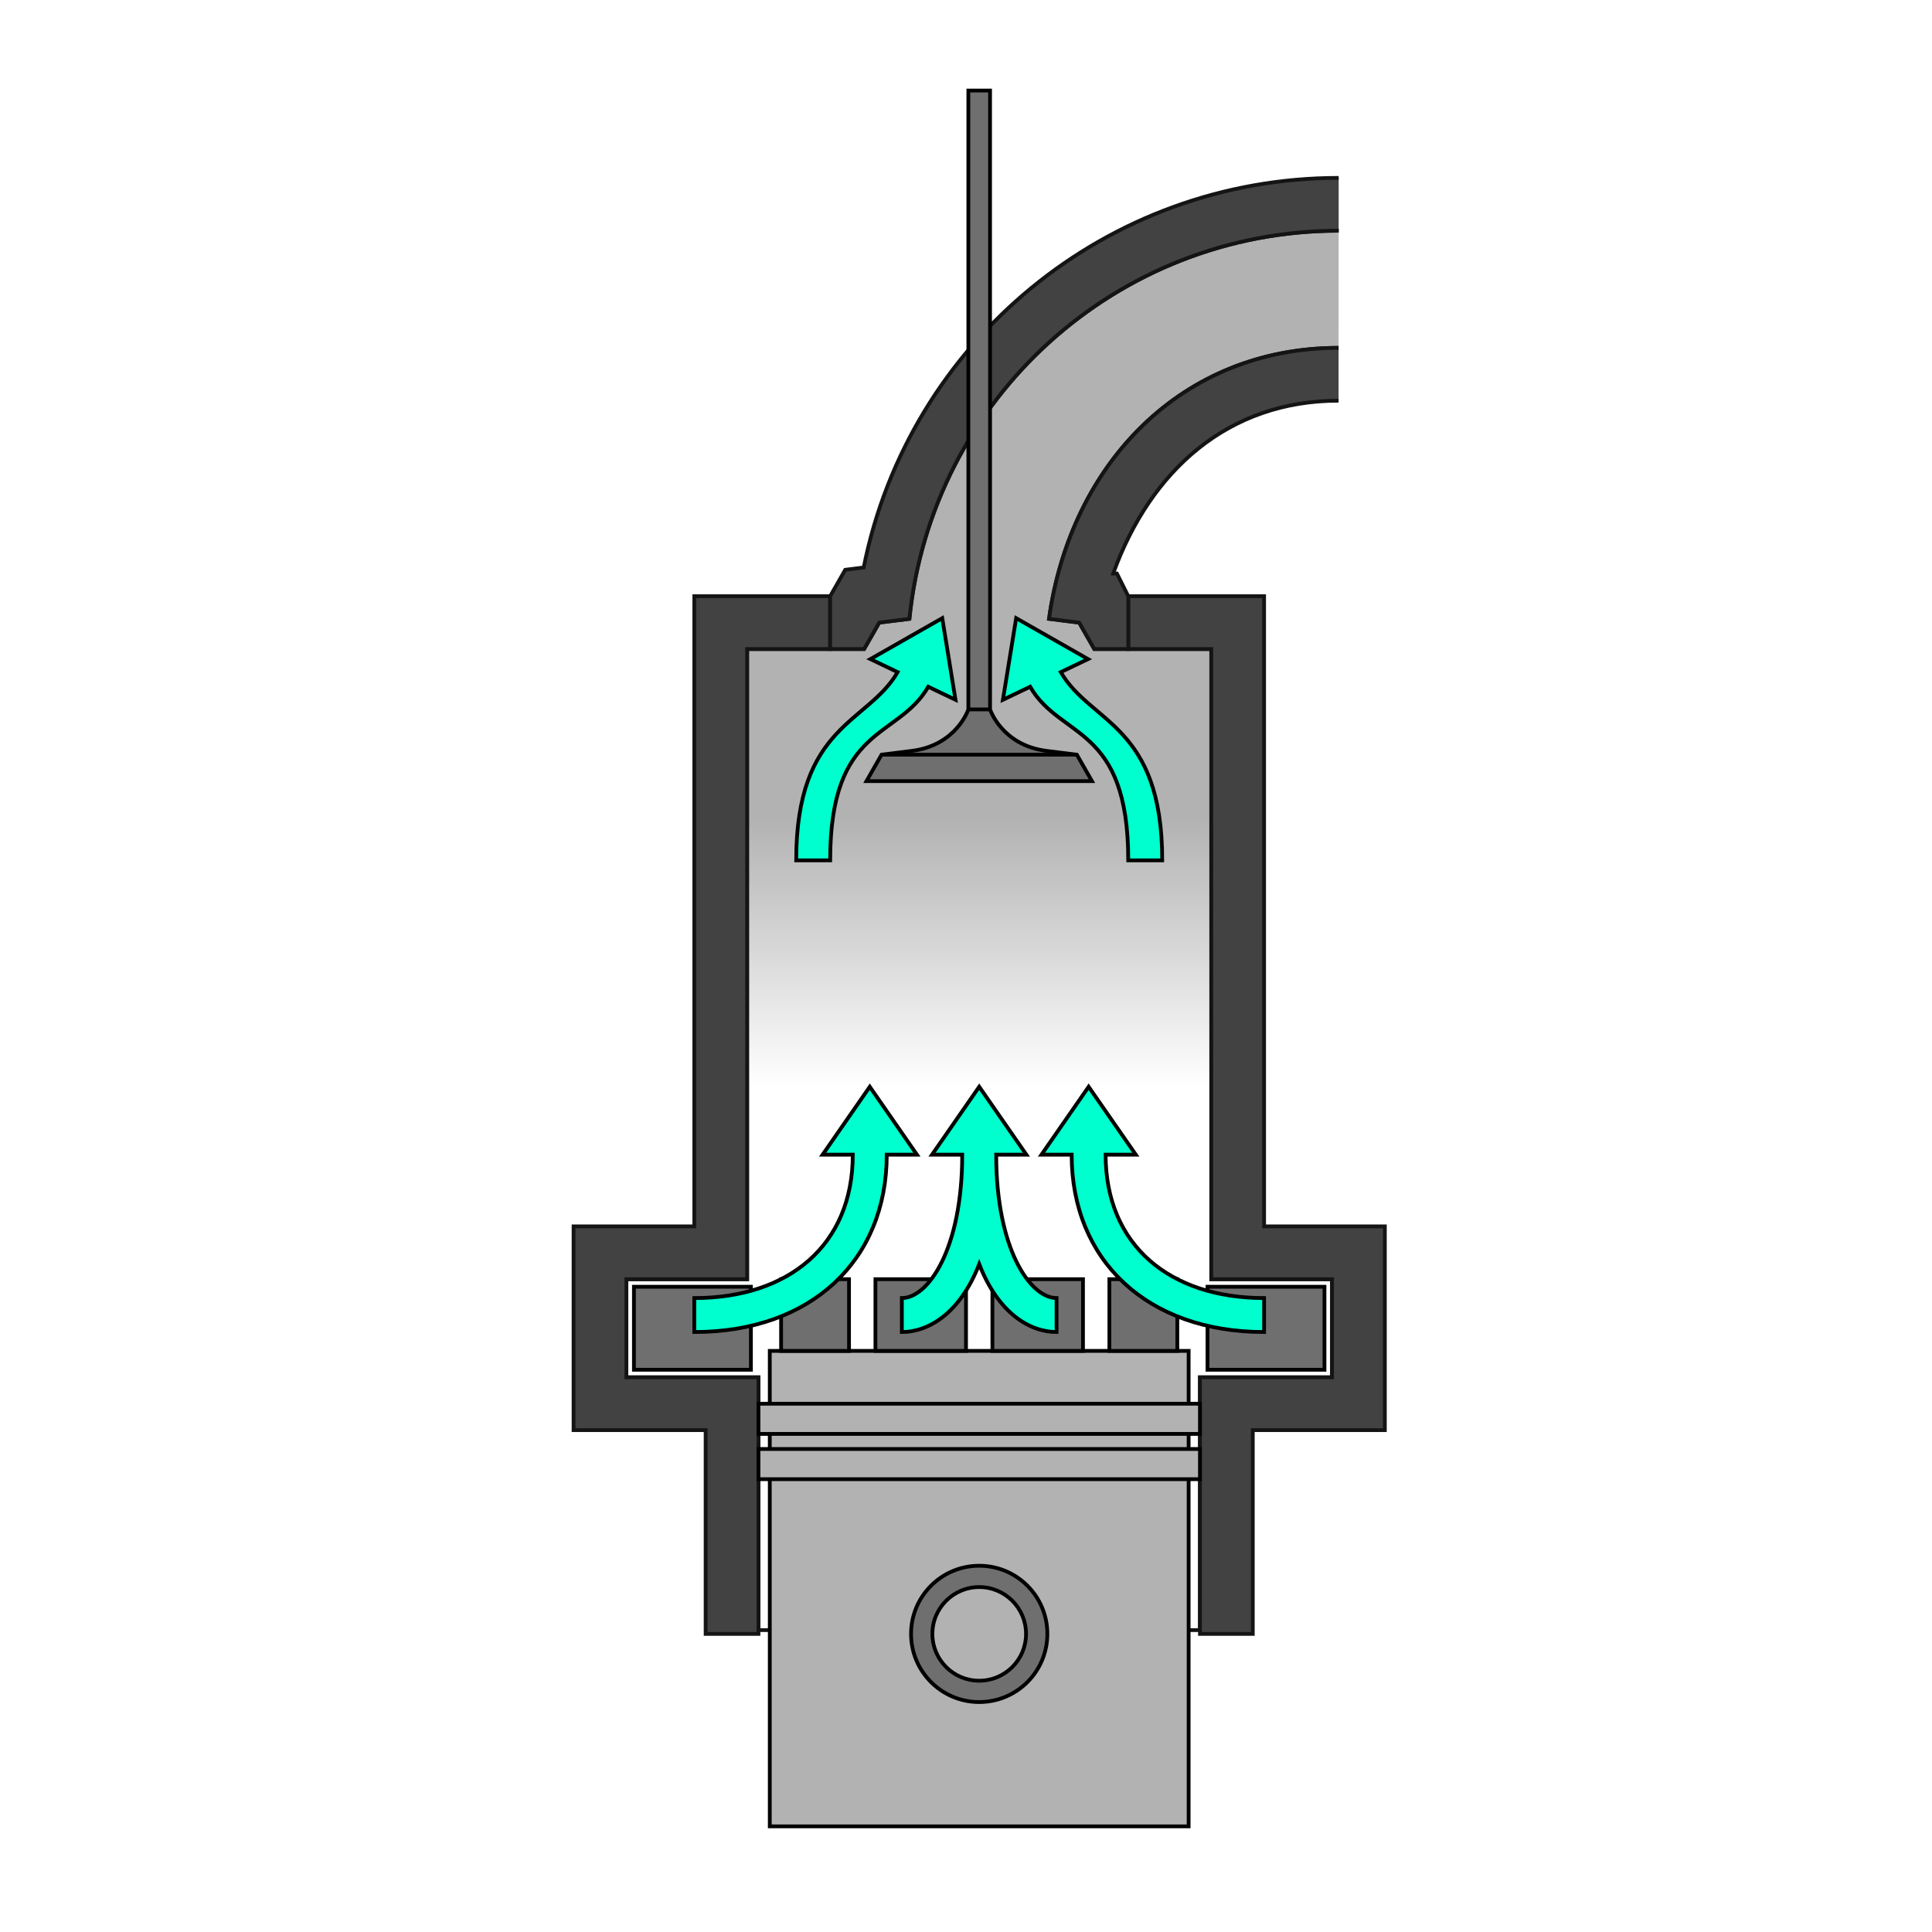
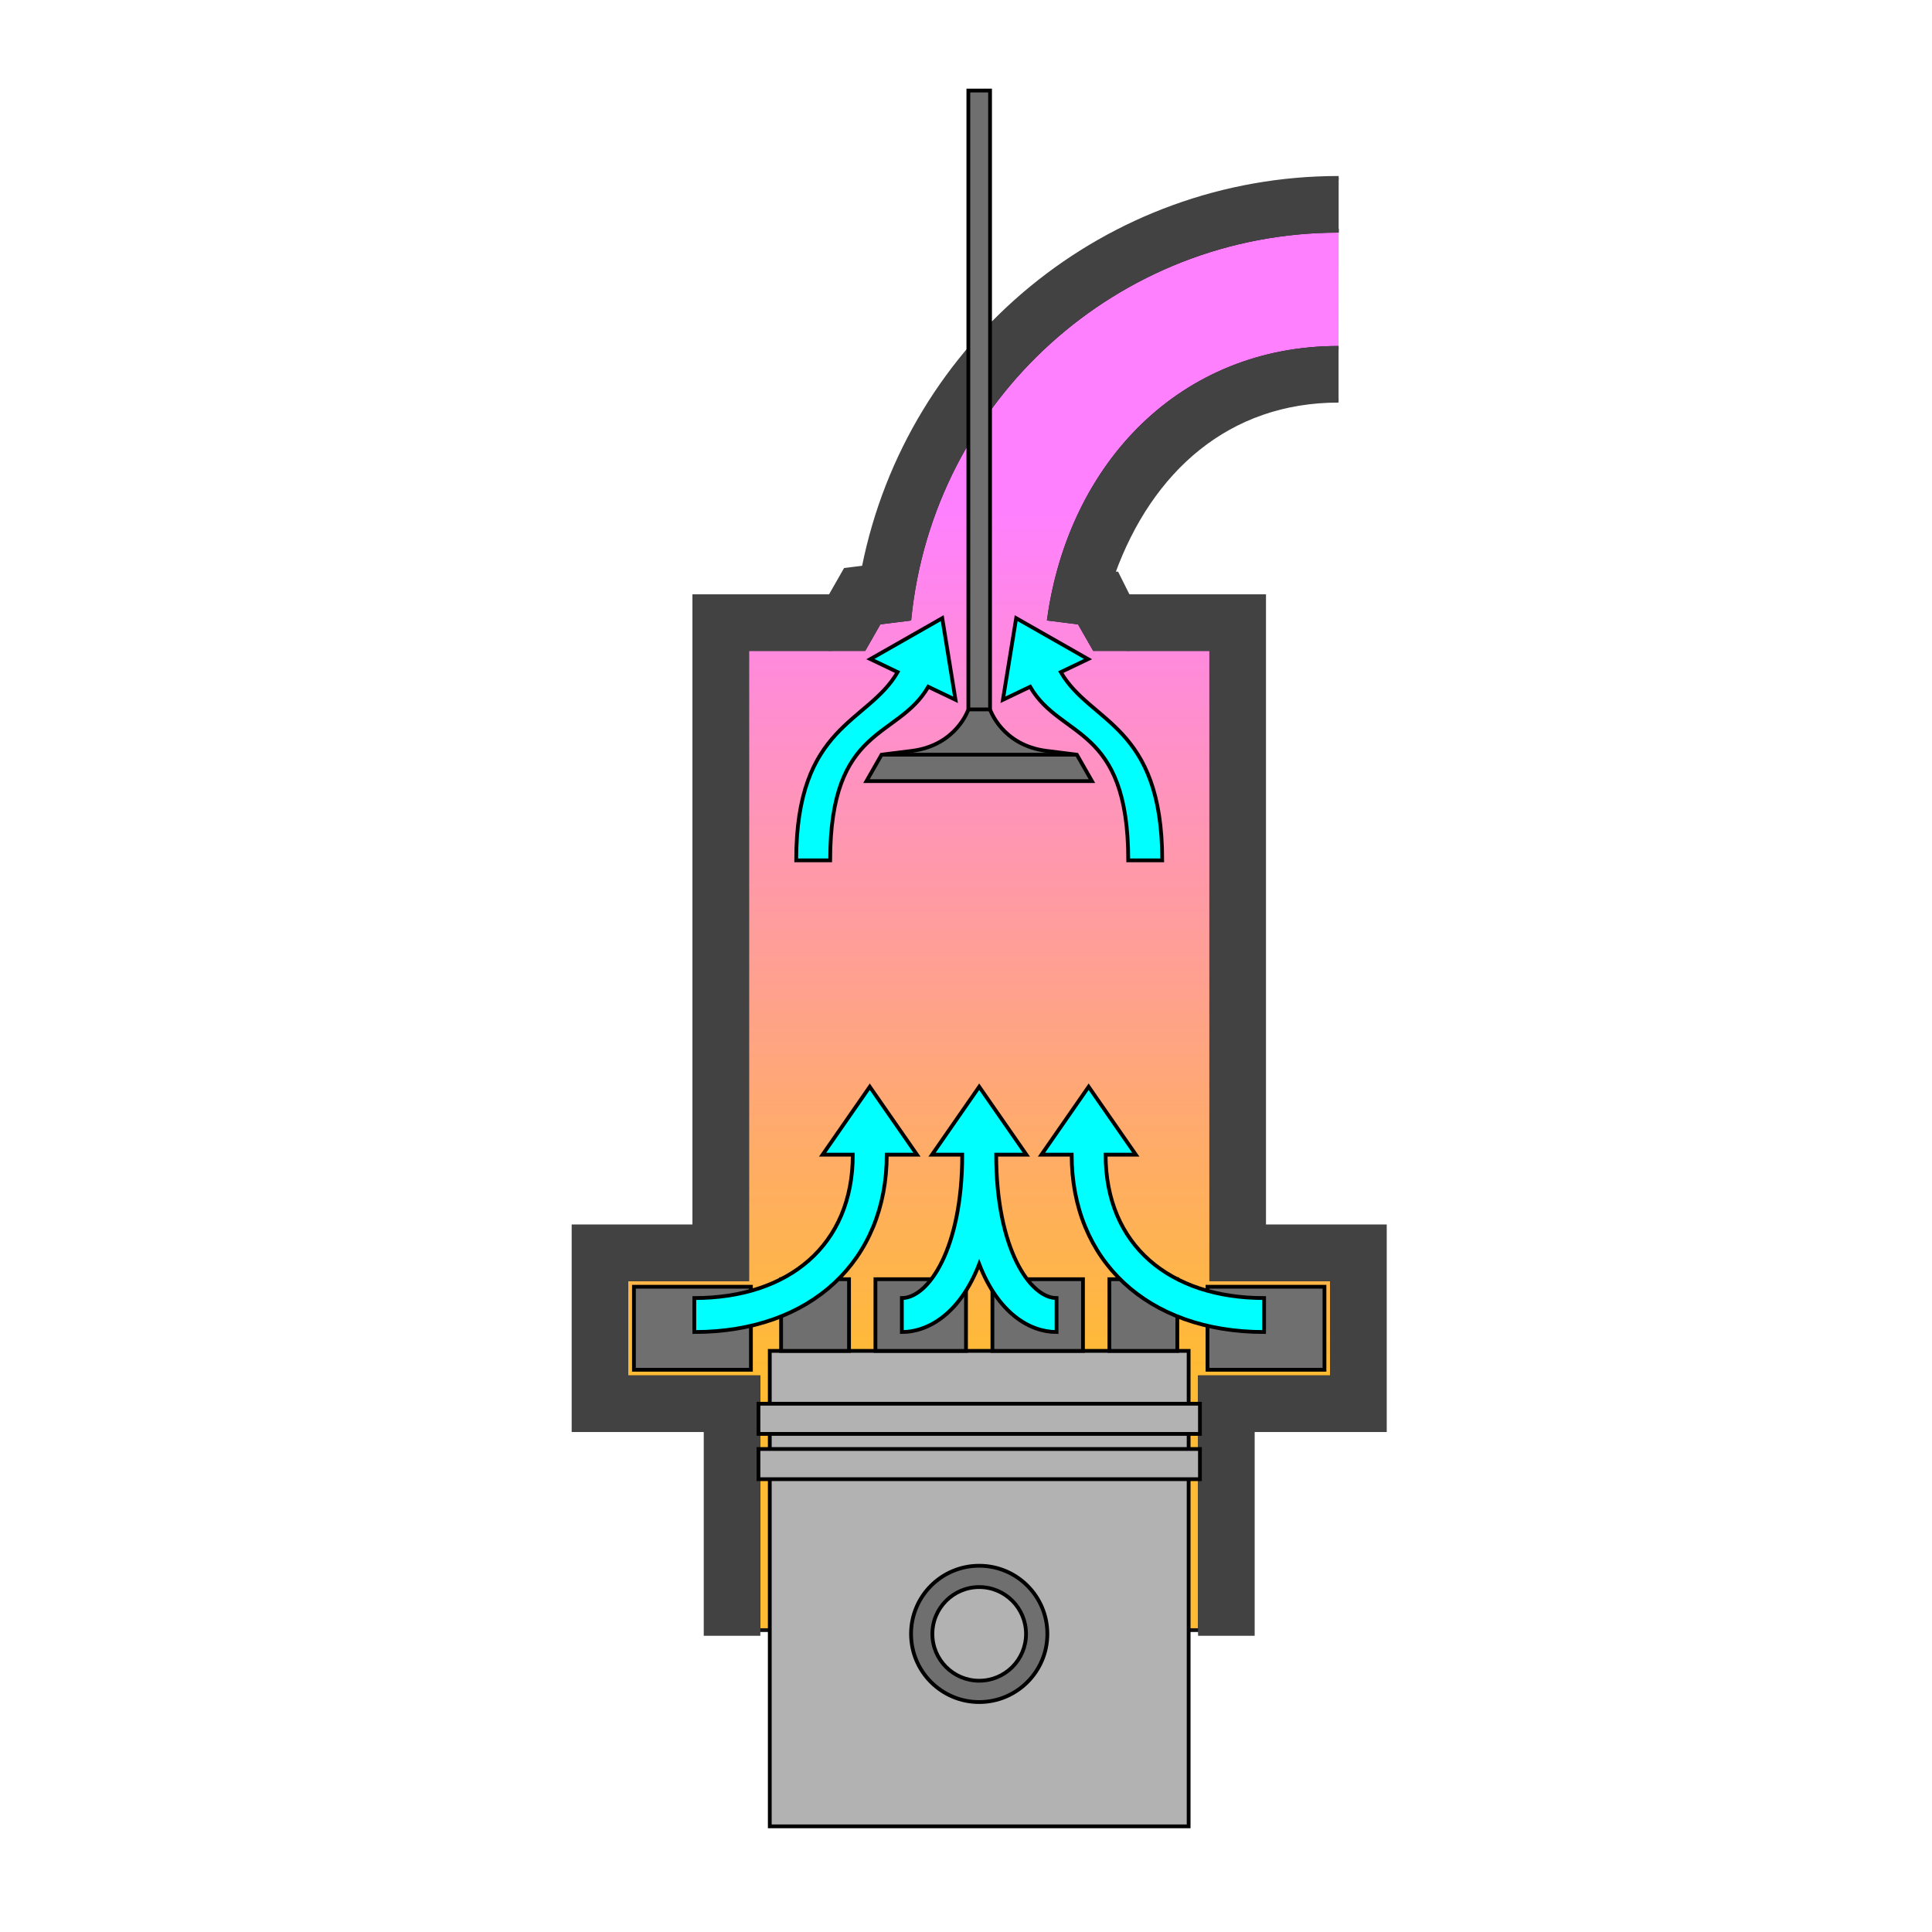
<svg xmlns="http://www.w3.org/2000/svg" xmlns:xlink="http://www.w3.org/1999/xlink" width="512" height="512" viewBox="0 0 512 512" version="1.1" id="svg8">
  <defs id="defs2">
    <linearGradient id="linearGradient984">
-       <stop style="stop-color:#b2b2b2;stop-opacity:1;" offset="0" id="stop980" />
-       <stop style="stop-color:#b2b2b2;stop-opacity:0;" offset="1" id="stop982" />
+       <stop style="stop-color:#ff80ff;stop-opacity:1" offset="0" id="stop980" />
+       <stop style="stop-color:#ffbb33;stop-opacity:1" offset="1" id="stop982" />
    </linearGradient>
-     <linearGradient xlink:href="#linearGradient984" id="linearGradient986" x1="259.5" y1="216.746" x2="259.5" y2="288" gradientUnits="userSpaceOnUse" />
+     <linearGradient xlink:href="#linearGradient984" id="linearGradient986" x1="259.5" y1="134.996" x2="259.5" y2="363.75" gradientUnits="userSpaceOnUse" />
  </defs>
  <g id="layer1" style="display:inline">
    <path style="fill:url(#linearGradient986);fill-opacity:1;stroke:#141414;stroke-width:1px;stroke-linecap:butt;stroke-linejoin:miter;stroke-opacity:1" d="M 354.758,61.143 C 296.053,61.143 246.905,105.593 241,164 l -8,1 -4,7 h -9 -22 v 167 h -32 v 26 h 35 v 67 h 117 v -67 h 35 V 339 H 321 V 172 h -22 -9 l -4,-7 -8,-1 c 5.76,-41.15 35.181,-71.812 76.732,-71.812" id="path969" />
    <path style="fill:#b2b2b2;stroke:#000000;stroke-width:1px;stroke-linecap:butt;stroke-linejoin:miter;stroke-opacity:1;fill-opacity:1" d="M 204,484 V 358 h 111 v 126 z" id="path847" />
    <path id="path849" style="fill:#6f6f6f;fill-rule:evenodd;stroke:#000000;stroke-width:1;stroke-linecap:square;stroke-linejoin:round;stroke-miterlimit:4;stroke-dasharray:none;stop-color:#000000;fill-opacity:1" d="m 259.501,414.94 a 18.059,18.059 0 0 0 -18.061,18.061 18.059,18.059 0 0 0 18.061,18.059 18.059,18.059 0 0 0 18.059,-18.059 18.059,18.059 0 0 0 -18.059,-18.061 z m 0,5.648 a 12.412,12.412 0 0 1 12.41,12.412 12.412,12.412 0 0 1 -12.41,12.412 12.412,12.412 0 0 1 -12.412,-12.412 12.412,12.412 0 0 1 12.412,-12.412 z" />
    <path style="fill:#6f6f6f;stroke:#000000;stroke-width:1px;stroke-linecap:butt;stroke-linejoin:miter;stroke-opacity:1;fill-opacity:1" d="m 207,358 v -19 h 18 v 19 z" id="path864" />
    <path style="fill:#6f6f6f;stroke:#000000;stroke-width:1px;stroke-linecap:butt;stroke-linejoin:miter;stroke-opacity:1;fill-opacity:1" d="m 294,358 v -19 h 18 v 19 z" id="path866" />
    <path style="fill:#6f6f6f;stroke:#000000;stroke-width:1px;stroke-linecap:butt;stroke-linejoin:miter;stroke-opacity:1;fill-opacity:1" d="m 232,358 v -19 h 24 v 19 z" id="path868" />
    <path style="fill:#6f6f6f;stroke:#000000;stroke-width:1px;stroke-linecap:butt;stroke-linejoin:miter;stroke-opacity:1;fill-opacity:1" d="m 263,358 v -19 h 24 v 19 z" id="path870" />
    <path style="fill:#6f6f6f;stroke:#000000;stroke-width:1px;stroke-linecap:butt;stroke-linejoin:miter;stroke-opacity:1;fill-opacity:1" d="m 199,363 h -31 v -22 h 31 z" id="path872" />
-     <path style="color:#000000;font-style:normal;font-variant:normal;font-weight:normal;font-stretch:normal;font-size:medium;line-height:normal;font-family:sans-serif;font-variant-ligatures:normal;font-variant-position:normal;font-variant-caps:normal;font-variant-numeric:normal;font-variant-alternates:normal;font-variant-east-asian:normal;font-feature-settings:normal;font-variation-settings:normal;text-indent:0;text-align:start;text-decoration:none;text-decoration-line:none;text-decoration-style:solid;text-decoration-color:#000000;letter-spacing:normal;word-spacing:normal;text-transform:none;writing-mode:lr-tb;direction:ltr;text-orientation:mixed;dominant-baseline:auto;baseline-shift:baseline;text-anchor:start;white-space:normal;shape-padding:0;shape-margin:0;inline-size:0;clip-rule:nonzero;display:inline;overflow:visible;visibility:visible;opacity:1;isolation:auto;mix-blend-mode:normal;color-interpolation:sRGB;color-interpolation-filters:linearRGB;solid-color:#000000;solid-opacity:1;vector-effect:none;fill:#424242;fill-opacity:1;fill-rule:nonzero;stroke:#141414;stroke-width:1;stroke-linecap:butt;stroke-linejoin:miter;stroke-miterlimit:4;stroke-dasharray:none;stroke-dashoffset:0;stroke-opacity:1;color-rendering:auto;image-rendering:auto;shape-rendering:auto;text-rendering:auto;enable-background:accumulate;stop-color:#000000;stop-opacity:1" d="m 184,158 v 167 h -32 v 54 h 35 v 54 h 14 v -68 h -35 v -26 h 32 V 172 h 22 v -14 z" id="path912" />
-     <path style="fill:#424242;stroke:#141414;stroke-width:1px;stroke-linecap:butt;stroke-linejoin:miter;stroke-opacity:1;fill-opacity:1" d="M 354.758,61.143 C 296.053,61.143 246.905,105.593 241,164 l -8,1 -4,7 h -9 v -14 l 4,-7 4.89,-0.611 C 240.88,90.379 293.562,47.143 354.758,47.143" id="path906" />
-     <path style="color:#000000;font-style:normal;font-variant:normal;font-weight:normal;font-stretch:normal;font-size:medium;line-height:normal;font-family:sans-serif;font-variant-ligatures:normal;font-variant-position:normal;font-variant-caps:normal;font-variant-numeric:normal;font-variant-alternates:normal;font-variant-east-asian:normal;font-feature-settings:normal;font-variation-settings:normal;text-indent:0;text-align:start;text-decoration:none;text-decoration-line:none;text-decoration-style:solid;text-decoration-color:#000000;letter-spacing:normal;word-spacing:normal;text-transform:none;writing-mode:lr-tb;direction:ltr;text-orientation:mixed;dominant-baseline:auto;baseline-shift:baseline;text-anchor:start;white-space:normal;shape-padding:0;shape-margin:0;inline-size:0;clip-rule:nonzero;display:inline;overflow:visible;visibility:visible;opacity:1;isolation:auto;mix-blend-mode:normal;color-interpolation:sRGB;color-interpolation-filters:linearRGB;solid-color:#000000;solid-opacity:1;vector-effect:none;fill:#424242;fill-opacity:1;fill-rule:nonzero;stroke:#141414;stroke-width:1;stroke-linecap:butt;stroke-linejoin:miter;stroke-miterlimit:4;stroke-dasharray:none;stroke-dashoffset:0;stroke-opacity:1;color-rendering:auto;image-rendering:auto;shape-rendering:auto;text-rendering:auto;enable-background:accumulate;stop-color:#000000;stop-opacity:1" d="m 335,158 v 167 h 32 v 54 h -35 v 54 h -14 v -68 h 35 V 339 H 321 V 172 h -22 v -14 z" id="path49" />
-     <path style="fill:#424242;fill-opacity:1;stroke:#141414;stroke-width:1px;stroke-linecap:butt;stroke-linejoin:miter;stroke-opacity:1" d="M 354.732,92.188 C 313.181,92.188 283.76,122.85 278,164 l 8,1 4,7 h 9 v -14 l -3,-6 h -1 c 9.929,-27.45 30.541,-45.812 59.732,-45.812" id="path867" />
+     <path style="fill:#424242;fill-opacity:1;stroke:#424242;stroke-width:1px;stroke-linecap:butt;stroke-linejoin:miter;stroke-opacity:1" d="M 354.732,92.188 C 313.181,92.188 283.76,122.85 278,164 l 8,1 4,7 h 9 v -14 l -3,-6 h -1 c 9.929,-27.45 30.541,-45.812 59.732,-45.812" id="path867" />
+     <path style="fill:#00ffff;stroke:#000000;stroke-width:1px;stroke-linecap:butt;stroke-linejoin:miter;stroke-opacity:1;fill-opacity:1" d="m 246,182 7.217,3.451 -3.512,-21.631 -19.042,10.847 7.217,3.451 C 230,191.767 211,192 211,228 h 9 c 0,-36 17.917,-32 26,-46 z" id="path925" />
+     <path style="fill:#00ffff;stroke:#000000;stroke-width:1px;stroke-linecap:butt;stroke-linejoin:miter;stroke-opacity:1;fill-opacity:1" d="m 273,182 -7.217,3.451 3.512,-21.631 19.042,10.847 -7.217,3.451 C 289,191.767 308,192 308,228 h -9 c 0,-36 -17.917,-32 -26,-46 z" id="path939" />
+     <path style="fill:#6f6f6f;stroke:#000000;stroke-width:1px;stroke-linecap:butt;stroke-linejoin:miter;stroke-opacity:1;fill-opacity:1" d="m 351,363 h -31 v -22 h 31 z" id="path953" />
+     <path style="fill:#00ffff;stroke:#000000;stroke-width:1px;stroke-linecap:butt;stroke-linejoin:miter;stroke-opacity:1;fill-opacity:1" d="m 184,353 c 31,0 51,-19 51,-47 h 8 L 230.5,288 218,306 h 8 c 0,24 -17,38 -42,38 z" id="path884" />
+     <path style="fill:#00ffff;stroke:#000000;stroke-width:1px;stroke-linecap:butt;stroke-linejoin:miter;stroke-opacity:1;fill-opacity:1" d="m 335,353 c -31,0 -51,-19 -51,-47 h -8 l 12.5,-18 12.5,18 h -8 c 0,24 17,38 42,38 z" id="path875" />
+     <path style="fill:#00ffff;stroke:#000000;stroke-width:1px;stroke-linecap:butt;stroke-linejoin:miter;stroke-opacity:1;fill-opacity:1" d="M 272,306 259.5,288 247,306 h 8 c 0,25 -9,38 -16,38 v 9 c 7.107,0 15.473,-5.016 20.5,-18 5.025,13.006 13.388,18 20.5,18 v -9 c -7,0 -16,-13 -16,-38 z" id="path900" />
+     <path style="fill:#424242;stroke:#424242;stroke-width:1px;stroke-linecap:butt;stroke-linejoin:miter;stroke-opacity:1;fill-opacity:1" d="M 354.758,61.143 C 296.053,61.143 246.905,105.593 241,164 l -8,1 -4,7 h -9 v -14 l 4,-7 4.89,-0.611 C 240.88,90.379 293.562,47.143 354.758,47.143" id="path906" />
+     <path style="color:#000000;font-style:normal;font-variant:normal;font-weight:normal;font-stretch:normal;font-size:medium;line-height:normal;font-family:sans-serif;font-variant-ligatures:normal;font-variant-position:normal;font-variant-caps:normal;font-variant-numeric:normal;font-variant-alternates:normal;font-variant-east-asian:normal;font-feature-settings:normal;font-variation-settings:normal;text-indent:0;text-align:start;text-decoration:none;text-decoration-line:none;text-decoration-style:solid;text-decoration-color:#000000;letter-spacing:normal;word-spacing:normal;text-transform:none;writing-mode:lr-tb;direction:ltr;text-orientation:mixed;dominant-baseline:auto;baseline-shift:baseline;text-anchor:start;white-space:normal;shape-padding:0;shape-margin:0;inline-size:0;clip-rule:nonzero;display:inline;overflow:visible;visibility:visible;opacity:1;isolation:auto;mix-blend-mode:normal;color-interpolation:sRGB;color-interpolation-filters:linearRGB;solid-color:#000000;solid-opacity:1;vector-effect:none;fill:#424242;fill-opacity:1;fill-rule:nonzero;stroke:#424242;stroke-width:1;stroke-linecap:butt;stroke-linejoin:miter;stroke-miterlimit:4;stroke-dasharray:none;stroke-dashoffset:0;stroke-opacity:1;color-rendering:auto;image-rendering:auto;shape-rendering:auto;text-rendering:auto;enable-background:accumulate;stop-color:#000000;stop-opacity:1" d="m 184,158 v 167 h -32 v 54 h 35 v 54 h 14 v -68 h -35 v -26 h 32 V 172 h 22 v -14 z" id="path912" />
    <path id="path917" style="fill:#6f6f6f;stroke:#000000;stroke-width:1px;stroke-linecap:butt;stroke-linejoin:miter;stroke-opacity:1;fill-opacity:1" d="m 256.625,24 v 164 c 0,0 -3.107,9.513 -15,11 l -8,1 -4,7 h 29.875 29.875 l -4,-7 -8,-1 c -11.893,-1.487 -15,-11 -15,-11 V 24 H 259.5 Z" />
-     <path style="fill:#00ffce;stroke:#000000;stroke-width:1px;stroke-linecap:butt;stroke-linejoin:miter;stroke-opacity:1;fill-opacity:1" d="m 246,182 7.217,3.451 -3.512,-21.631 -19.042,10.847 7.217,3.451 C 230,191.767 211,192 211,228 h 9 c 0,-36 17.917,-32 26,-46 z" id="path925" />
-     <path style="fill:#00ffce;stroke:#000000;stroke-width:1px;stroke-linecap:butt;stroke-linejoin:miter;stroke-opacity:1;fill-opacity:1" d="m 273,182 -7.217,3.451 3.512,-21.631 19.042,10.847 -7.217,3.451 C 289,191.767 308,192 308,228 h -9 c 0,-36 -17.917,-32 -26,-46 z" id="path939" />
-     <path style="fill:#6f6f6f;stroke:#000000;stroke-width:1px;stroke-linecap:butt;stroke-linejoin:miter;stroke-opacity:1;fill-opacity:1" d="m 351,363 h -31 v -22 h 31 z" id="path953" />
-     <path style="fill:#00ffce;stroke:#000000;stroke-width:1px;stroke-linecap:butt;stroke-linejoin:miter;stroke-opacity:1;fill-opacity:1" d="m 184,353 c 31,0 51,-19 51,-47 h 8 L 230.5,288 218,306 h 8 c 0,24 -17,38 -42,38 z" id="path884" />
-     <path style="fill:#00ffce;stroke:#000000;stroke-width:1px;stroke-linecap:butt;stroke-linejoin:miter;stroke-opacity:1;fill-opacity:1" d="m 335,353 c -31,0 -51,-19 -51,-47 h -8 l 12.5,-18 12.5,18 h -8 c 0,24 17,38 42,38 z" id="path875" />
-     <path style="fill:#00ffce;stroke:#000000;stroke-width:1px;stroke-linecap:butt;stroke-linejoin:miter;stroke-opacity:1;fill-opacity:1" d="M 272,306 259.5,288 247,306 h 8 c 0,25 -9,38 -16,38 v 9 c 7.107,0 15.473,-5.016 20.5,-18 5.025,13.006 13.388,18 20.5,18 v -9 c -7,0 -16,-13 -16,-38 z" id="path900" />
-     <path style="fill:#b2b2b2;stroke:#000000;stroke-width:1px;stroke-linecap:butt;stroke-linejoin:miter;stroke-opacity:1;fill-opacity:1" d="m 201,392 h 117 v -8 H 201 Z" id="path856" />
-     <path style="fill:#b2b2b2;stroke:#000000;stroke-width:1px;stroke-linecap:butt;stroke-linejoin:miter;stroke-opacity:1;fill-opacity:1" d="m 201,380 h 117 v -8 H 201 Z" id="path967" />
    <path style="fill:none;stroke:#000000;stroke-width:1px;stroke-linecap:butt;stroke-linejoin:miter;stroke-opacity:1" d="M 233.625,200 H 259.5 285.375" id="path928" />
    <path style="fill:none;stroke:#000000;stroke-width:1px;stroke-linecap:butt;stroke-linejoin:miter;stroke-opacity:1" d="M 262.375,188 H 259.5 256.625" id="path913" />
+     <path style="color:#000000;font-style:normal;font-variant:normal;font-weight:normal;font-stretch:normal;font-size:medium;line-height:normal;font-family:sans-serif;font-variant-ligatures:normal;font-variant-position:normal;font-variant-caps:normal;font-variant-numeric:normal;font-variant-alternates:normal;font-variant-east-asian:normal;font-feature-settings:normal;font-variation-settings:normal;text-indent:0;text-align:start;text-decoration:none;text-decoration-line:none;text-decoration-style:solid;text-decoration-color:#000000;letter-spacing:normal;word-spacing:normal;text-transform:none;writing-mode:lr-tb;direction:ltr;text-orientation:mixed;dominant-baseline:auto;baseline-shift:baseline;text-anchor:start;white-space:normal;shape-padding:0;shape-margin:0;inline-size:0;clip-rule:nonzero;display:inline;overflow:visible;visibility:visible;opacity:1;isolation:auto;mix-blend-mode:normal;color-interpolation:sRGB;color-interpolation-filters:linearRGB;solid-color:#000000;solid-opacity:1;vector-effect:none;fill:#424242;fill-opacity:1;fill-rule:nonzero;stroke:#424242;stroke-width:1;stroke-linecap:butt;stroke-linejoin:miter;stroke-miterlimit:4;stroke-dasharray:none;stroke-dashoffset:0;stroke-opacity:1;color-rendering:auto;image-rendering:auto;shape-rendering:auto;text-rendering:auto;enable-background:accumulate;stop-color:#000000;stop-opacity:1" d="m 335,158 v 167 h 32 v 54 h -35 v 54 h -14 v -68 h 35 V 339 H 321 V 172 h -22 v -14 z" id="path49" />
+     <path style="fill:#b2b2b2;stroke:#000000;stroke-width:1px;stroke-linecap:butt;stroke-linejoin:miter;stroke-opacity:1;fill-opacity:1" d="m 201,380 h 117 v -8 H 201 Z" id="path967" />
+     <path style="fill:#b2b2b2;stroke:#000000;stroke-width:1px;stroke-linecap:butt;stroke-linejoin:miter;stroke-opacity:1;fill-opacity:1" d="m 201,392 h 117 v -8 H 201 Z" id="path856" />
  </g>
</svg>
